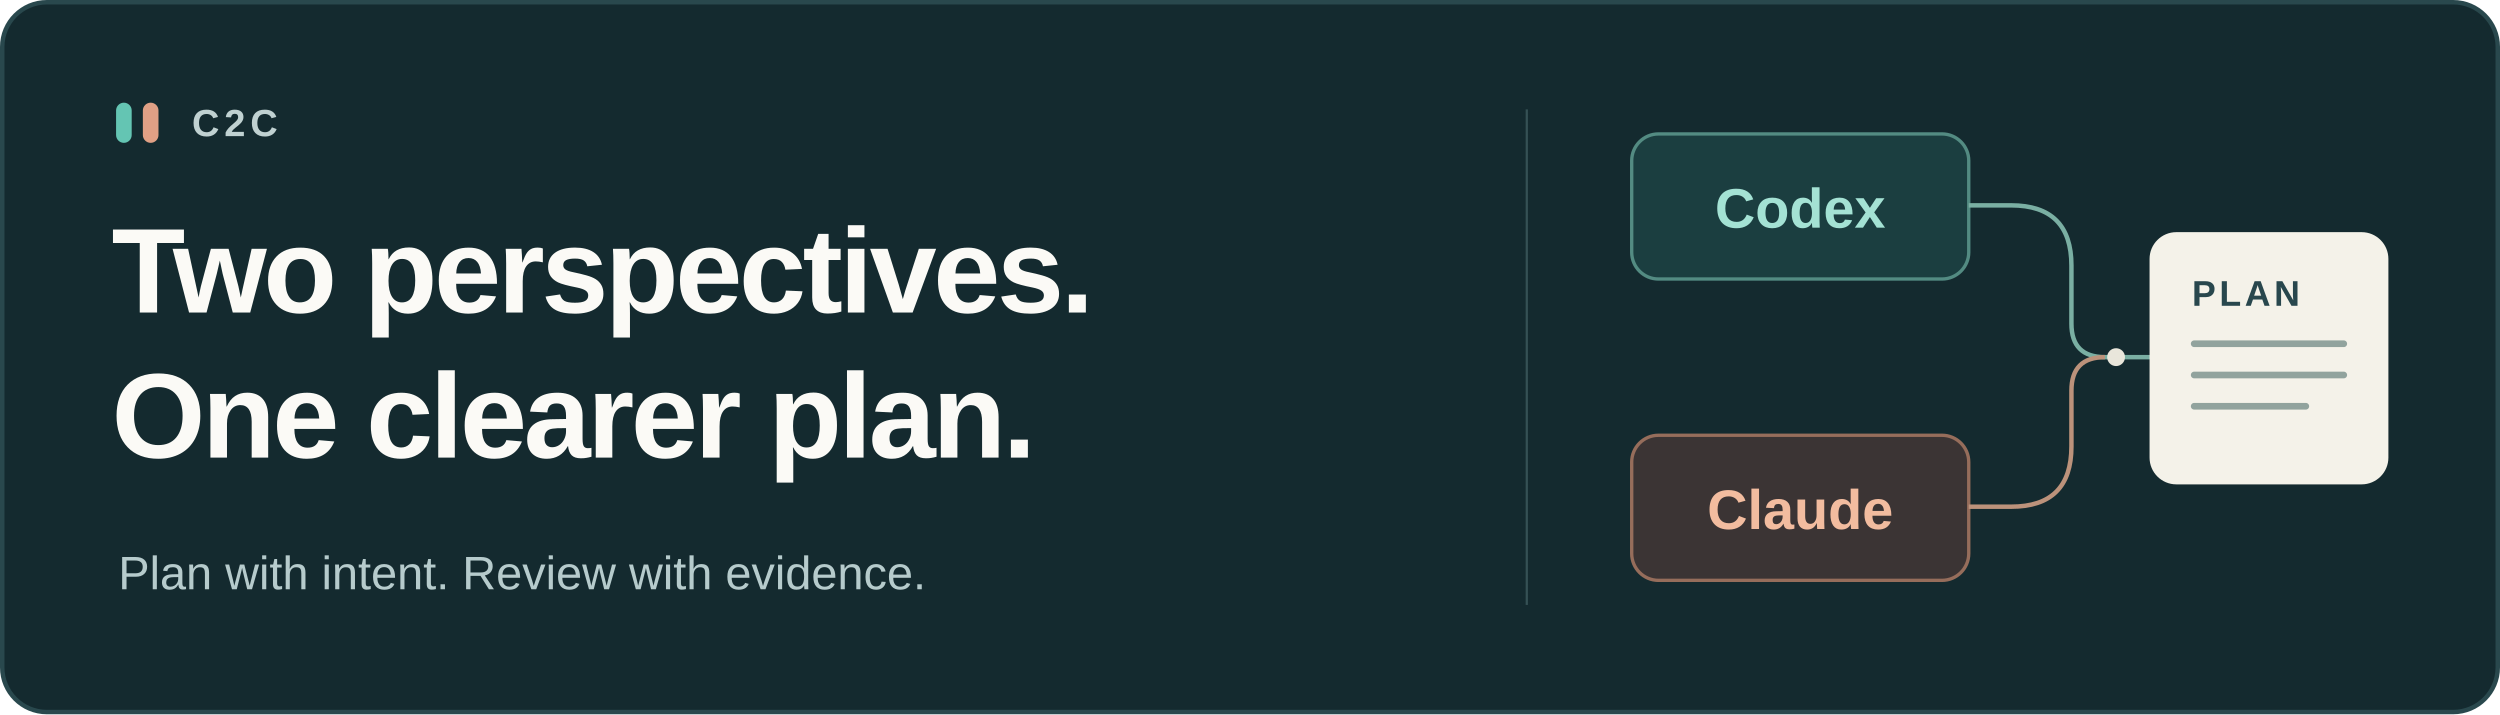
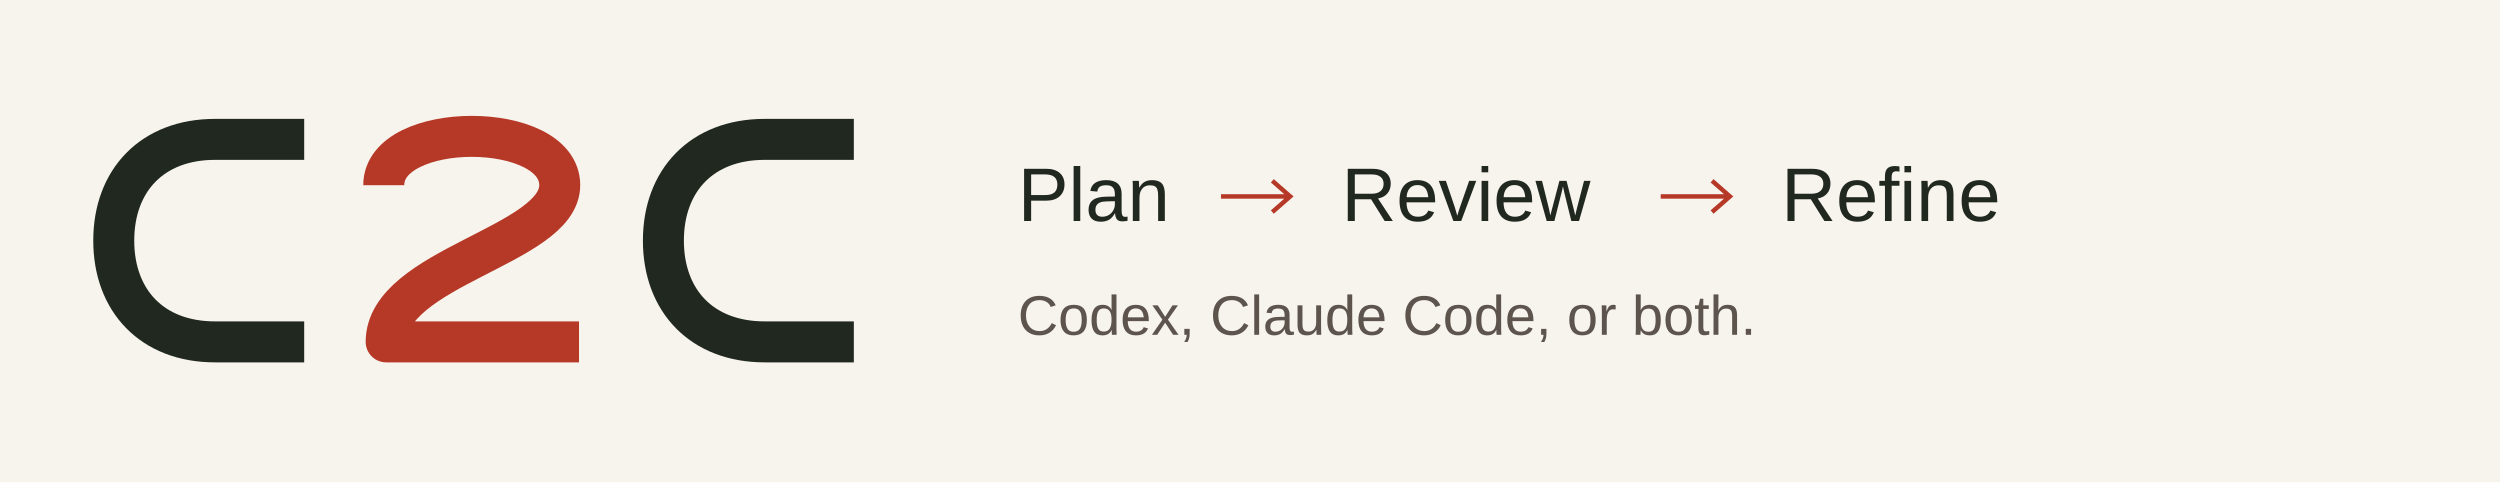
- <svg xmlns="http://www.w3.org/2000/svg" width="1120" height="320" viewBox="0 0 1120 320" role="img" aria-labelledby="title desc">
-   <rect x="1" y="1" width="1118" height="318" rx="20" fill="#142a2f" stroke="#29484d" stroke-width="2" />
-   <g font-family="Segoe UI, Arial, sans-serif">
-     <rect x="52" y="46" width="7" height="18" rx="3.5" fill="#64c5b3" />
-     <rect x="64" y="46" width="7" height="18" rx="3.5" fill="#e0a085" />
-     <text x="86" y="61" font-size="17" font-weight="600" letter-spacing="2.2" fill="#c0d1d1">C2C</text>
-     <text x="50" y="140" font-size="54" font-weight="600" letter-spacing="-1.5" fill="#fbfaf6">Two perspectives.</text>
-     <text x="50" y="205" font-size="54" font-weight="600" letter-spacing="-1.5" fill="#fbfaf6">One clearer plan.</text>
-     <text x="53" y="264" font-size="21" fill="#b6cbcc">Plan with intent. Review with evidence.</text>
-     <path d="M684 49V271" stroke="#355155" stroke-width="1" />
-     <rect x="731" y="60" width="151" height="65" rx="12" fill="#1b3e40" stroke="#538b82" stroke-width="1.5" />
-     <text x="806.5" y="102" text-anchor="middle" font-size="25" font-weight="600" fill="#a4e2d4">Codex</text>
-     <rect x="731" y="195" width="151" height="65" rx="12" fill="#3b3434" stroke="#966d5b" stroke-width="1.5" />
-     <text x="806.5" y="237" text-anchor="middle" font-size="25" font-weight="600" fill="#f2bc9f">Claude</text>
-     <g fill="none" stroke-width="2">
-       <path d="M882 92H901Q928 92 928 119V145Q928 160 943 160H964" stroke="#7aafa3" />
-       <path d="M882 227H901Q928 227 928 200V175Q928 160 943 160" stroke="#bc927b" />
+ <svg xmlns="http://www.w3.org/2000/svg" width="1120" height="216" viewBox="0 0 1120 216" role="img" aria-labelledby="title desc">
+   <rect width="1120" height="216" fill="#f7f4ed" />
+   <g transform="translate(38 43) scale(1.08)" fill="none" stroke-width="17" stroke-linejoin="round">
+     <path d="M91 18H54C28 18 12 35 12 60S28 102 54 102H91" stroke="#202820" />
+     <path d="M124 37C124 10 197 10 197 37C197 62 125 71 125 102H205" stroke="#b63827" />
+     <path d="M319 18H282C256 18 240 35 240 60S256 102 282 102H319" stroke="#202820" />
+   </g>
+   <g font-family="Segoe UI, Arial, sans-serif" fill="#202820">
+     <text x="456" y="99" font-size="34">Plan</text>
+     <text x="601" y="99" font-size="34">Review</text>
+     <text x="798" y="99" font-size="34">Refine</text>
+     <g fill="none" stroke="#b63827" stroke-width="2">
+       <path d="M547 88H578M570 81L578 88L570 95" />
+       <path d="M744 88H775M767 81L775 88L767 95" />
    </g>
-     <circle cx="948" cy="160" r="4" fill="#e9e6db" />
-     <rect x="963" y="104" width="107" height="113" rx="12" fill="#f4f2e9" />
-     <text x="982" y="137" font-size="16" font-weight="700" letter-spacing="1.6" fill="#28474d">PLAN</text>
-     <path d="M983 154H1050M983 168H1050M983 182H1033" stroke="#91a39d" stroke-width="3" stroke-linecap="round" />
+     <text x="456" y="150" font-size="25" fill="#5d554d">Codex, Claude Code, or both.</text>
  </g>
</svg>
